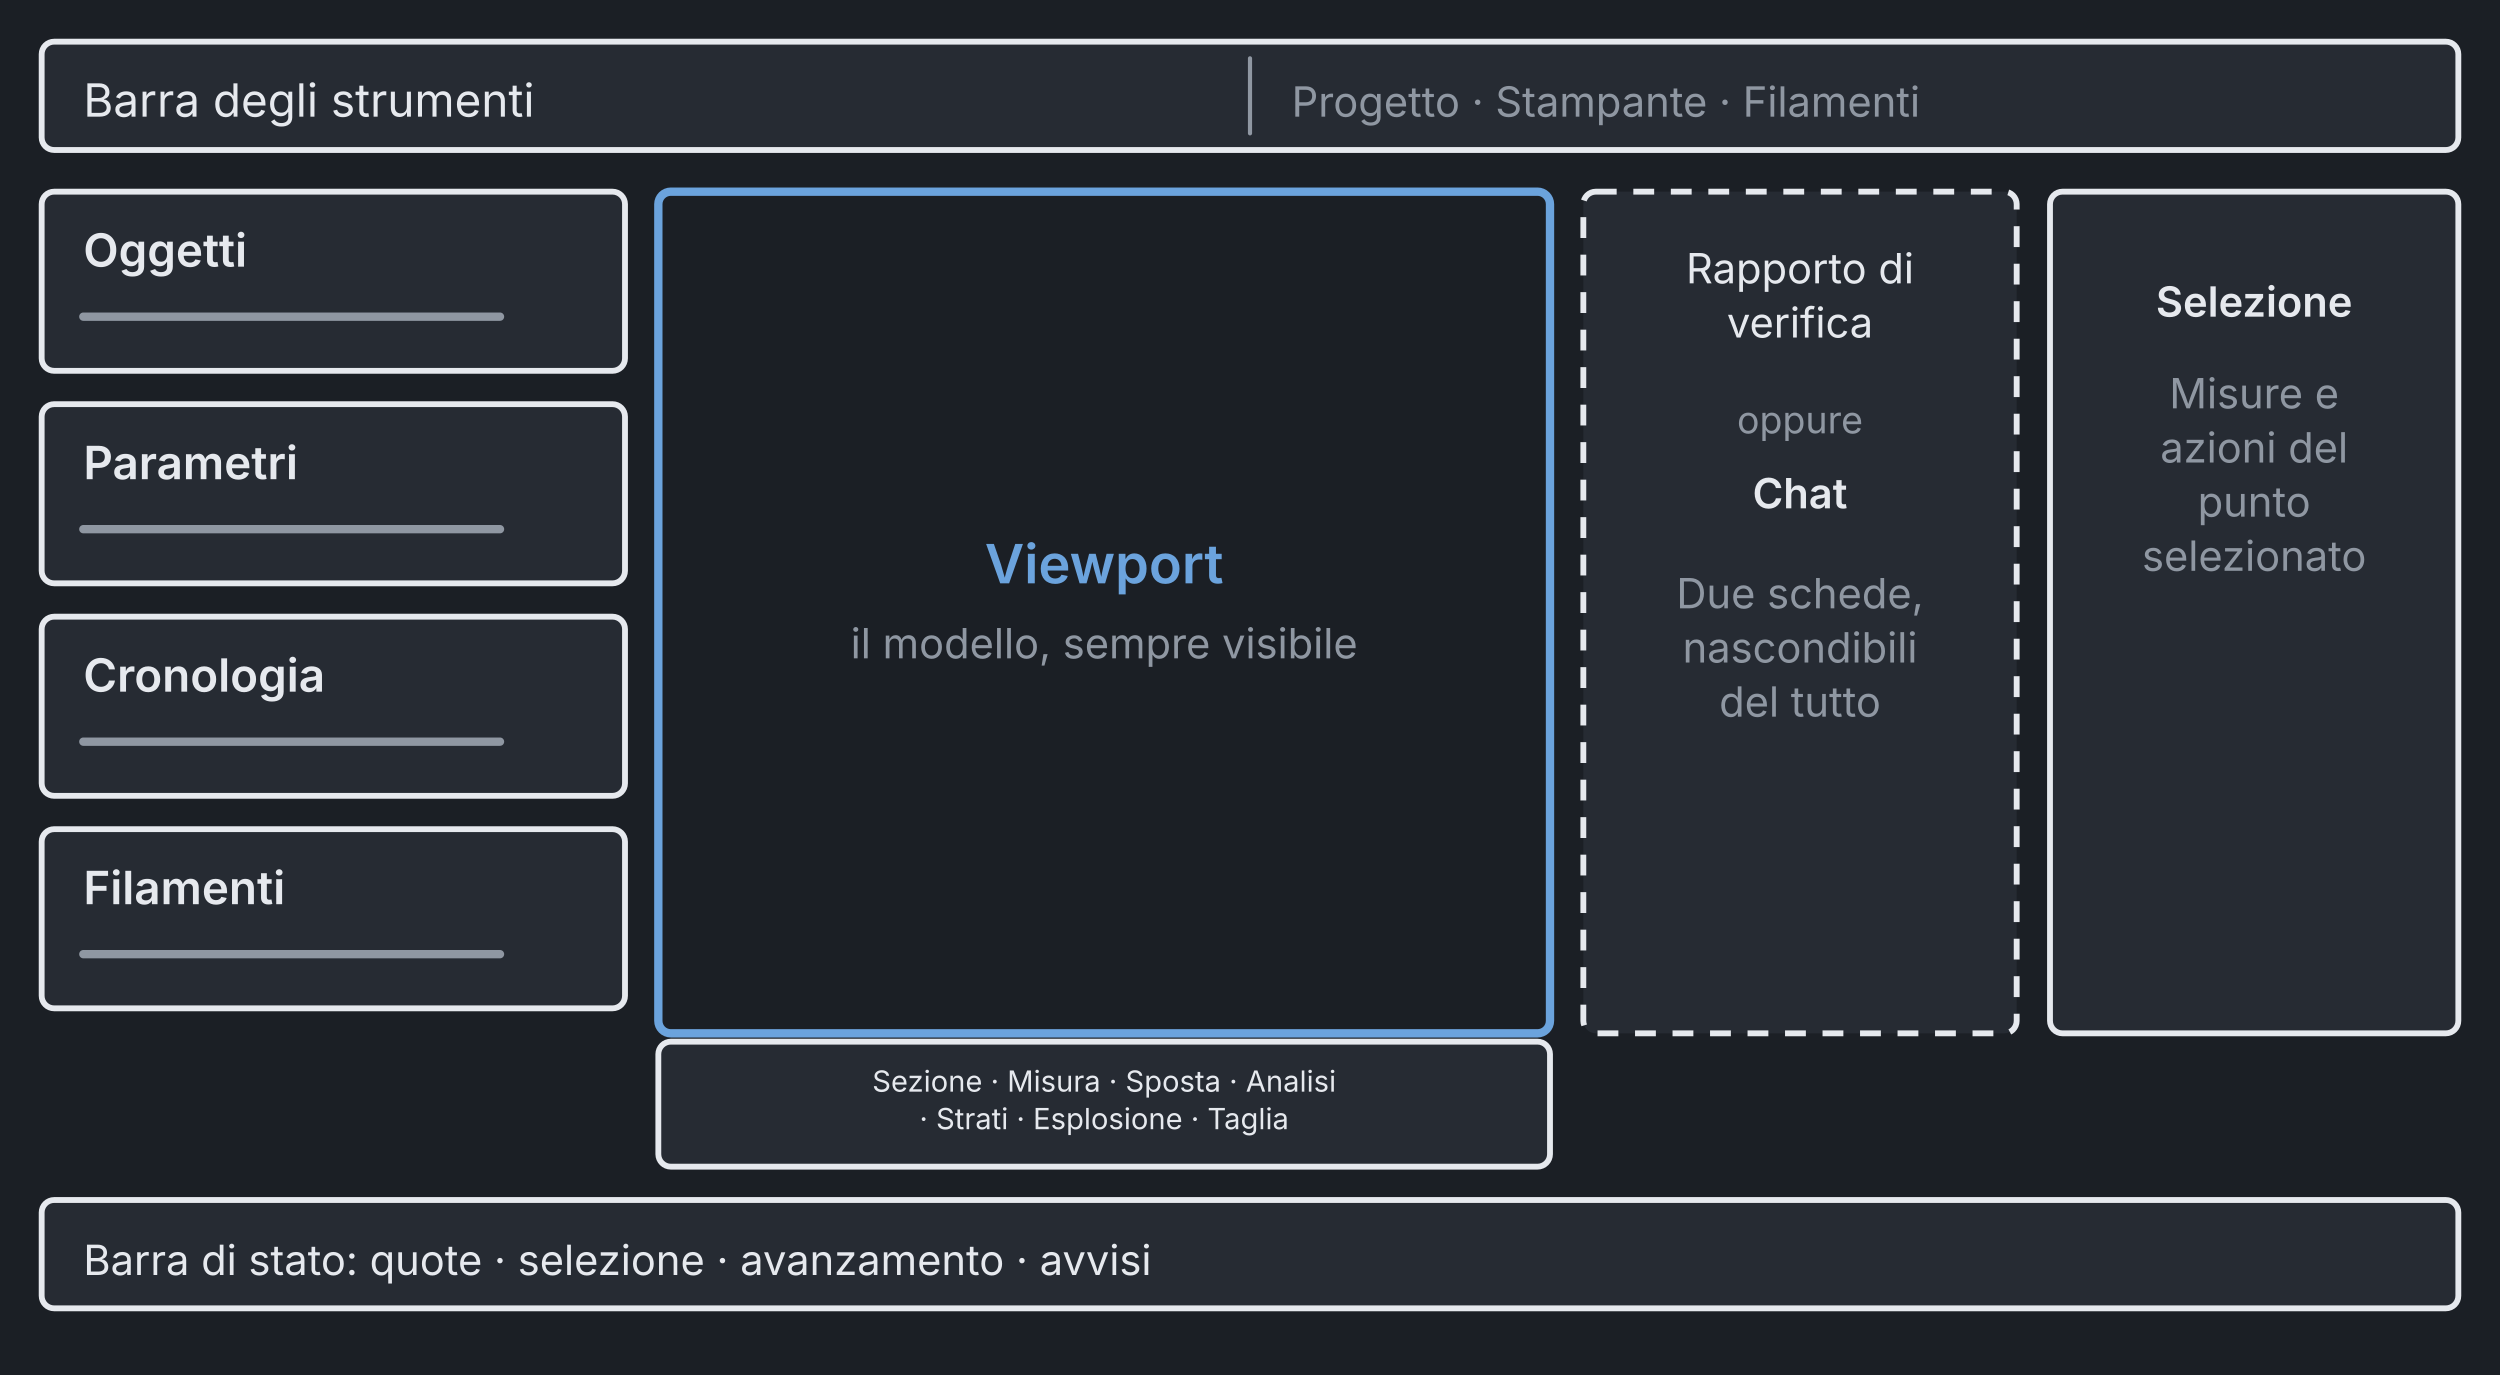
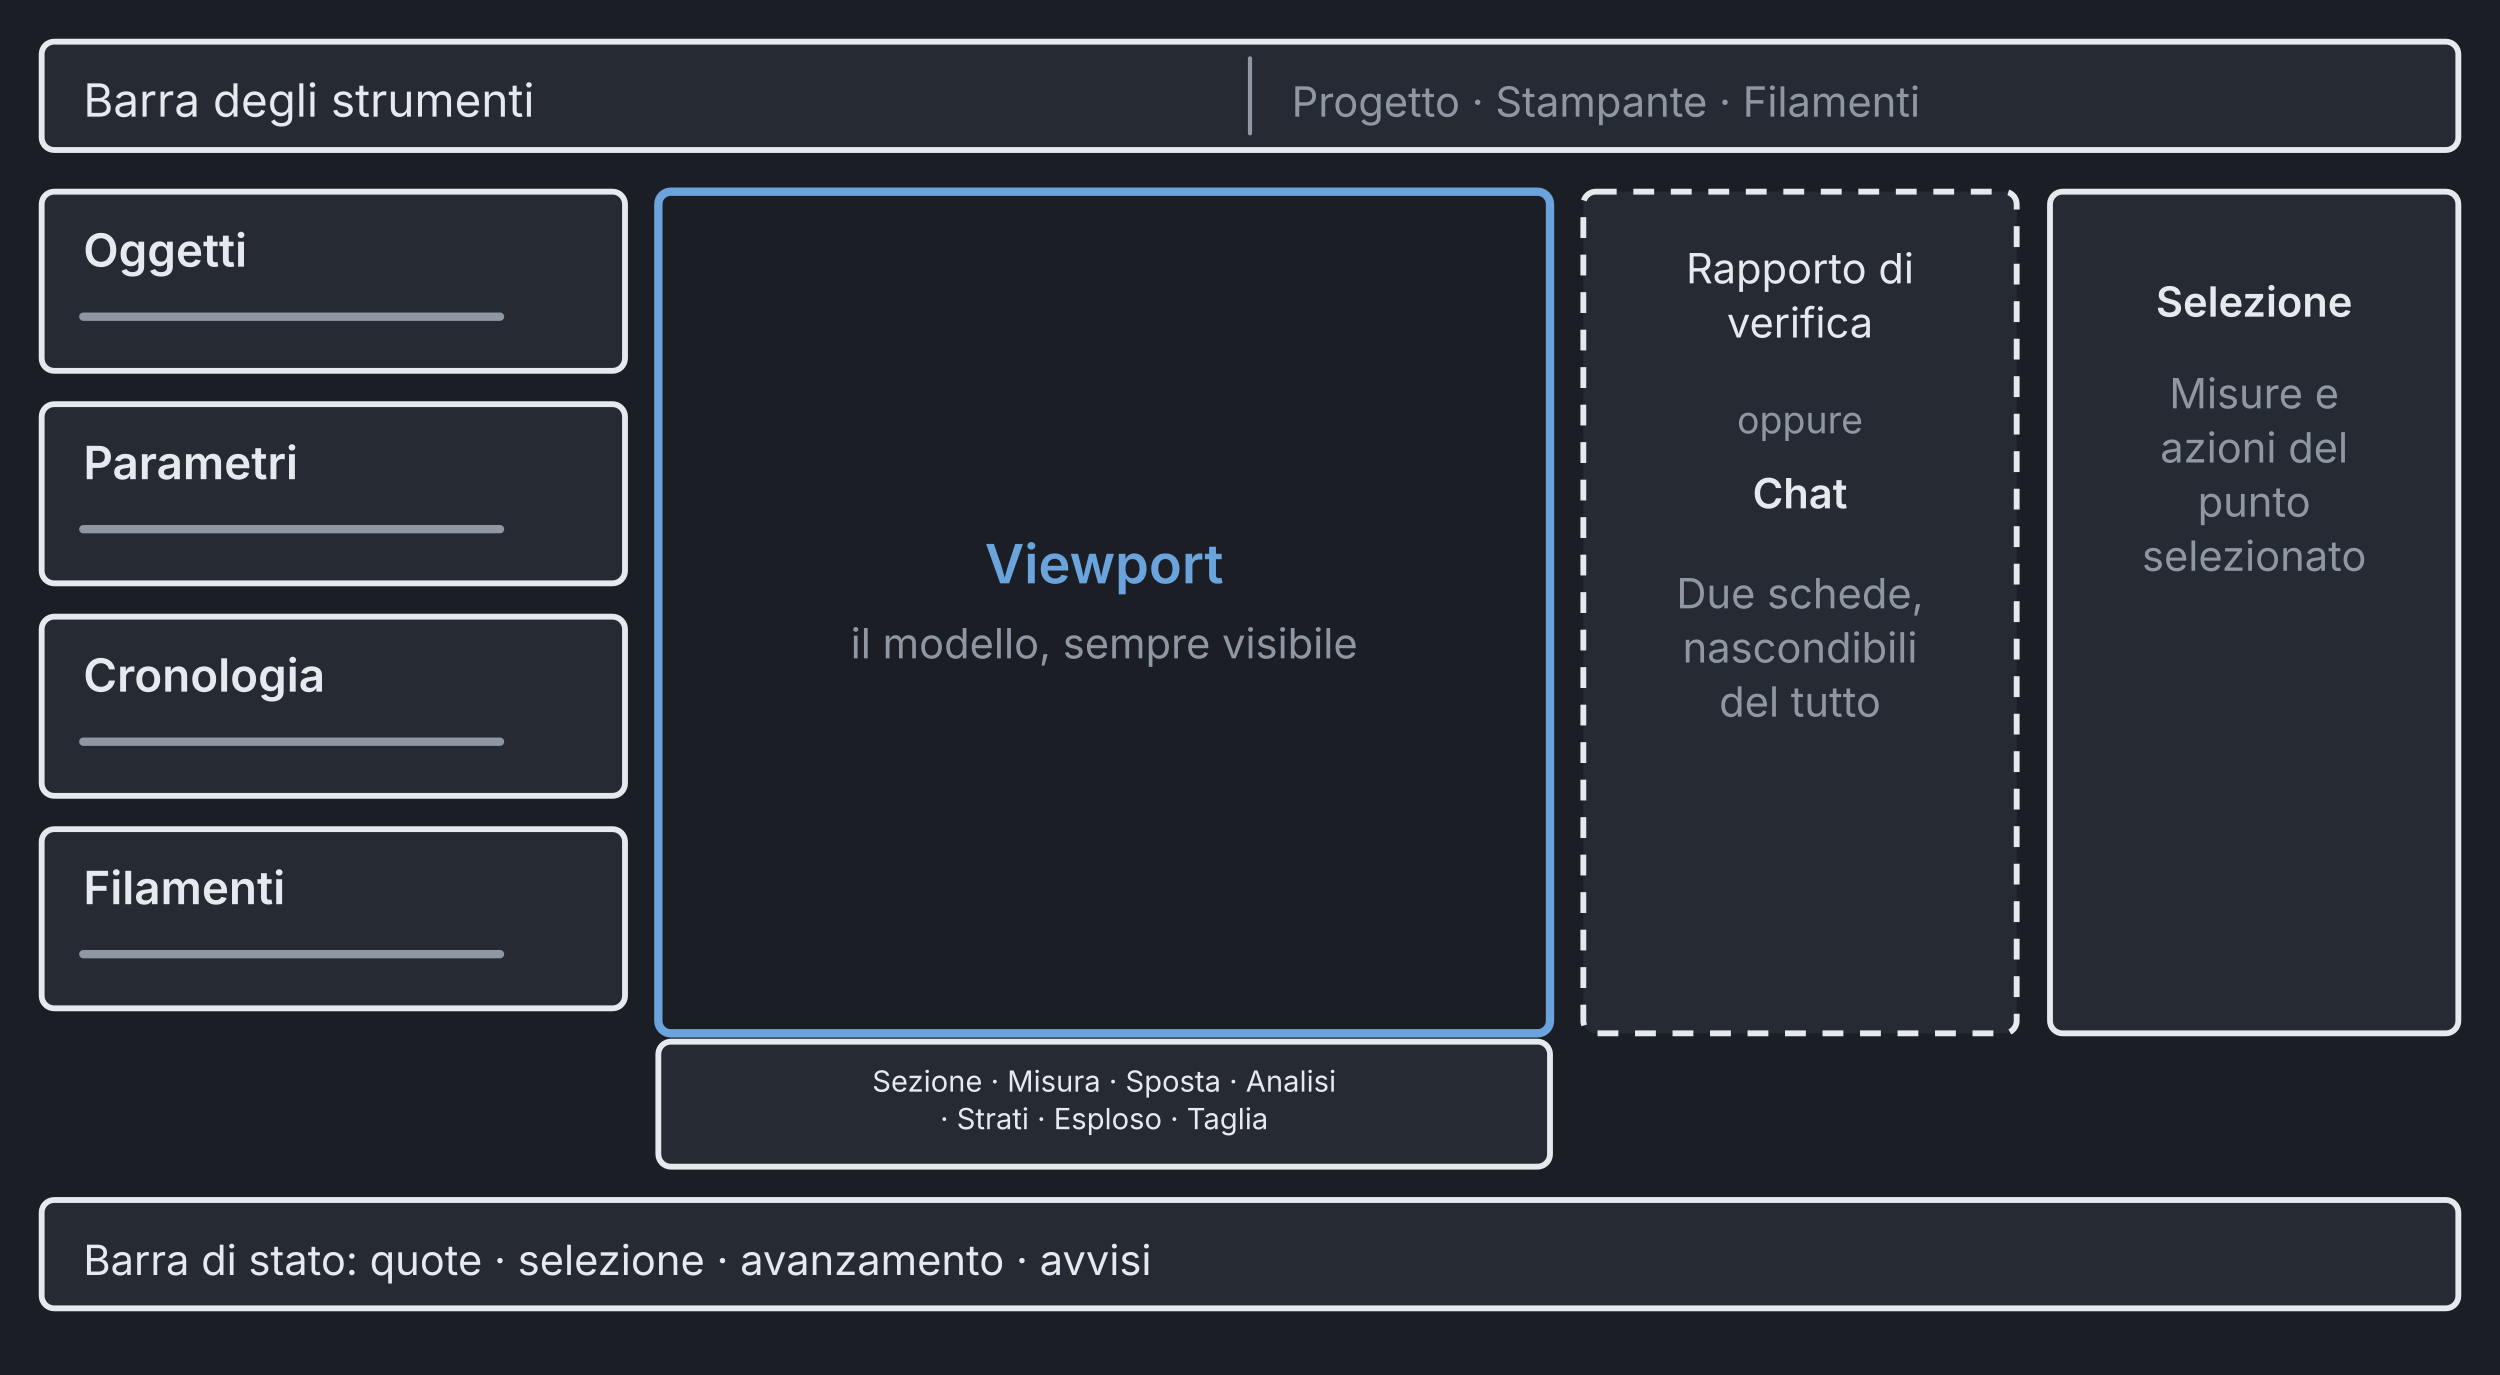
<svg xmlns="http://www.w3.org/2000/svg" viewBox="0 0 600 330" width="600" height="330">
  <rect x="0" y="0" width="600" height="330" fill="#1b1f25" />
  <rect x="10" y="10" width="580" height="26" rx="3" fill="#262b33" stroke="#e6e9ee" stroke-width="1.4" />
  <text x="20" y="28" fill="#e6e9ee" font-size="11" font-family="system-ui, -apple-system, Segoe UI, sans-serif" text-anchor="start">Barra degli strumenti</text>
  <line x1="300" y1="14" x2="300" y2="32" stroke="#8f97a2" stroke-width="1" stroke-linecap="round" />
  <text x="310" y="28" fill="#8f97a2" font-size="10" font-family="system-ui, -apple-system, Segoe UI, sans-serif" text-anchor="start">Progetto · Stampante · Filamenti</text>
  <rect x="10" y="46" width="140" height="43" rx="3" fill="#262b33" stroke="#e6e9ee" stroke-width="1.4" />
  <text x="20" y="64" fill="#e6e9ee" font-size="11" font-family="system-ui, -apple-system, Segoe UI, sans-serif" text-anchor="start" font-weight="600">Oggetti</text>
  <line x1="20" y1="76" x2="120" y2="76" stroke="#8f97a2" stroke-width="2" stroke-linecap="round" />
  <rect x="10" y="97" width="140" height="43" rx="3" fill="#262b33" stroke="#e6e9ee" stroke-width="1.4" />
  <text x="20" y="115" fill="#e6e9ee" font-size="11" font-family="system-ui, -apple-system, Segoe UI, sans-serif" text-anchor="start" font-weight="600">Parametri</text>
  <line x1="20" y1="127" x2="120" y2="127" stroke="#8f97a2" stroke-width="2" stroke-linecap="round" />
  <rect x="10" y="148" width="140" height="43" rx="3" fill="#262b33" stroke="#e6e9ee" stroke-width="1.4" />
  <text x="20" y="166" fill="#e6e9ee" font-size="11" font-family="system-ui, -apple-system, Segoe UI, sans-serif" text-anchor="start" font-weight="600">Cronologia</text>
  <line x1="20" y1="178" x2="120" y2="178" stroke="#8f97a2" stroke-width="2" stroke-linecap="round" />
  <rect x="10" y="199" width="140" height="43" rx="3" fill="#262b33" stroke="#e6e9ee" stroke-width="1.4" />
  <text x="20" y="217" fill="#e6e9ee" font-size="11" font-family="system-ui, -apple-system, Segoe UI, sans-serif" text-anchor="start" font-weight="600">Filamenti</text>
  <line x1="20" y1="229" x2="120" y2="229" stroke="#8f97a2" stroke-width="2" stroke-linecap="round" />
  <rect x="158" y="46" width="214" height="202" rx="3" fill="none" stroke="#6ba3dd" stroke-width="2" />
  <text x="265" y="140" fill="#6ba3dd" font-size="13" font-family="system-ui, -apple-system, Segoe UI, sans-serif" text-anchor="middle" font-weight="600">Viewport</text>
  <text x="265" y="158" fill="#8f97a2" font-size="10" font-family="system-ui, -apple-system, Segoe UI, sans-serif" text-anchor="middle">il modello, sempre visibile</text>
  <rect x="380" y="46" width="104" height="202" rx="3" fill="#262b33" stroke="#e6e9ee" stroke-width="1.4" stroke-dasharray="5 4" />
  <text x="432" y="68" fill="#e6e9ee" font-size="10" font-family="system-ui, -apple-system, Segoe UI, sans-serif" text-anchor="middle">Rapporto di</text>
  <text x="432" y="81" fill="#e6e9ee" font-size="10" font-family="system-ui, -apple-system, Segoe UI, sans-serif" text-anchor="middle">verifica</text>
  <text x="432" y="104" fill="#8f97a2" font-size="9" font-family="system-ui, -apple-system, Segoe UI, sans-serif" text-anchor="middle">oppure</text>
  <text x="432" y="122" fill="#e6e9ee" font-size="10" font-family="system-ui, -apple-system, Segoe UI, sans-serif" text-anchor="middle" font-weight="600">Chat</text>
  <text x="432" y="146" fill="#8f97a2" font-size="10" font-family="system-ui, -apple-system, Segoe UI, sans-serif" text-anchor="middle">Due schede,</text>
  <text x="432" y="159" fill="#8f97a2" font-size="10" font-family="system-ui, -apple-system, Segoe UI, sans-serif" text-anchor="middle">nascondibili</text>
  <text x="432" y="172" fill="#8f97a2" font-size="10" font-family="system-ui, -apple-system, Segoe UI, sans-serif" text-anchor="middle">del tutto</text>
  <rect x="492" y="46" width="98" height="202" rx="3" fill="#262b33" stroke="#e6e9ee" stroke-width="1.4" />
  <text x="541" y="76" fill="#e6e9ee" font-size="10" font-family="system-ui, -apple-system, Segoe UI, sans-serif" text-anchor="middle" font-weight="600">Selezione</text>
  <text x="541" y="98" fill="#8f97a2" font-size="10" font-family="system-ui, -apple-system, Segoe UI, sans-serif" text-anchor="middle">Misure e</text>
  <text x="541" y="111" fill="#8f97a2" font-size="10" font-family="system-ui, -apple-system, Segoe UI, sans-serif" text-anchor="middle">azioni del</text>
  <text x="541" y="124" fill="#8f97a2" font-size="10" font-family="system-ui, -apple-system, Segoe UI, sans-serif" text-anchor="middle">punto</text>
  <text x="541" y="137" fill="#8f97a2" font-size="10" font-family="system-ui, -apple-system, Segoe UI, sans-serif" text-anchor="middle">selezionato</text>
  <rect x="158" y="250" width="214" height="30" rx="3" fill="#262b33" stroke="#e6e9ee" stroke-width="1.4" />
  <text x="265" y="262" fill="#e6e9ee" font-size="7" font-family="system-ui, -apple-system, Segoe UI, sans-serif" text-anchor="middle">Sezione · Misura · Sposta · Analisi</text>
-   <text x="265" y="271" fill="#e6e9ee" font-size="7" font-family="system-ui, -apple-system, Segoe UI, sans-serif" text-anchor="middle">· Strati · Esplosione · Taglia</text>
+   <text x="265" y="271" fill="#e6e9ee" font-size="7" font-family="system-ui, -apple-system, Segoe UI, sans-serif" text-anchor="middle">· Strati · Esploso · Taglia</text>
  <rect x="10" y="288" width="580" height="26" rx="3" fill="#262b33" stroke="#e6e9ee" stroke-width="1.4" />
  <text x="20" y="306" fill="#e6e9ee" font-size="10" font-family="system-ui, -apple-system, Segoe UI, sans-serif" text-anchor="start">Barra di stato: quote · selezione · avanzamento · avvisi</text>
</svg>
